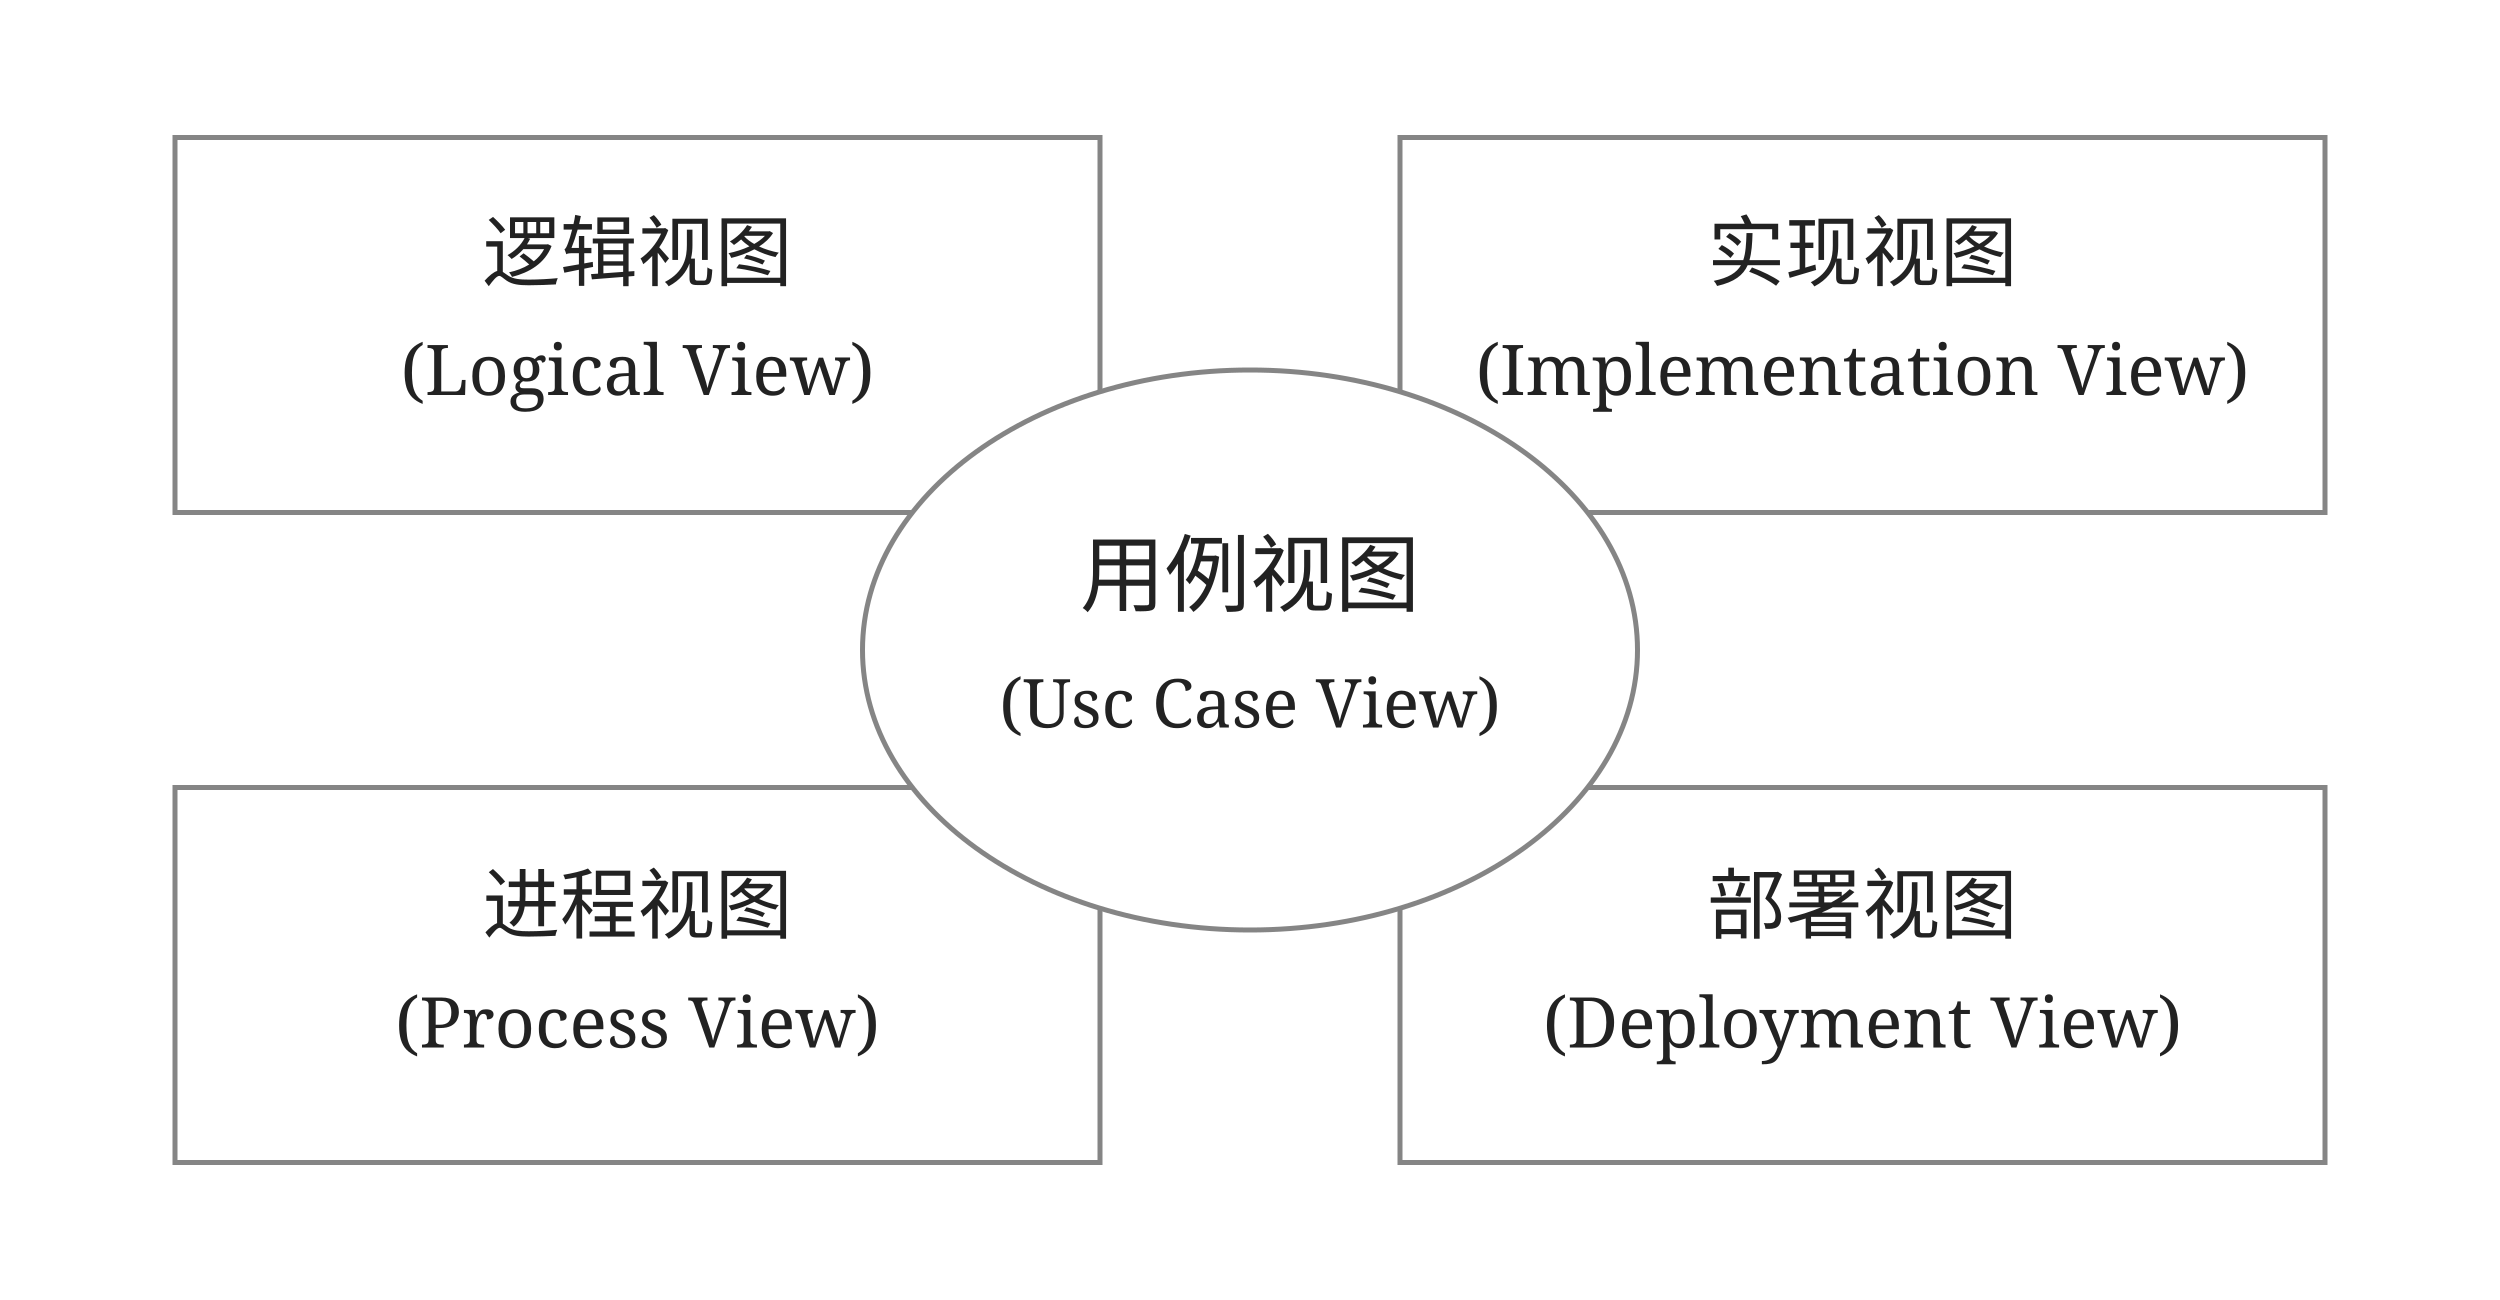
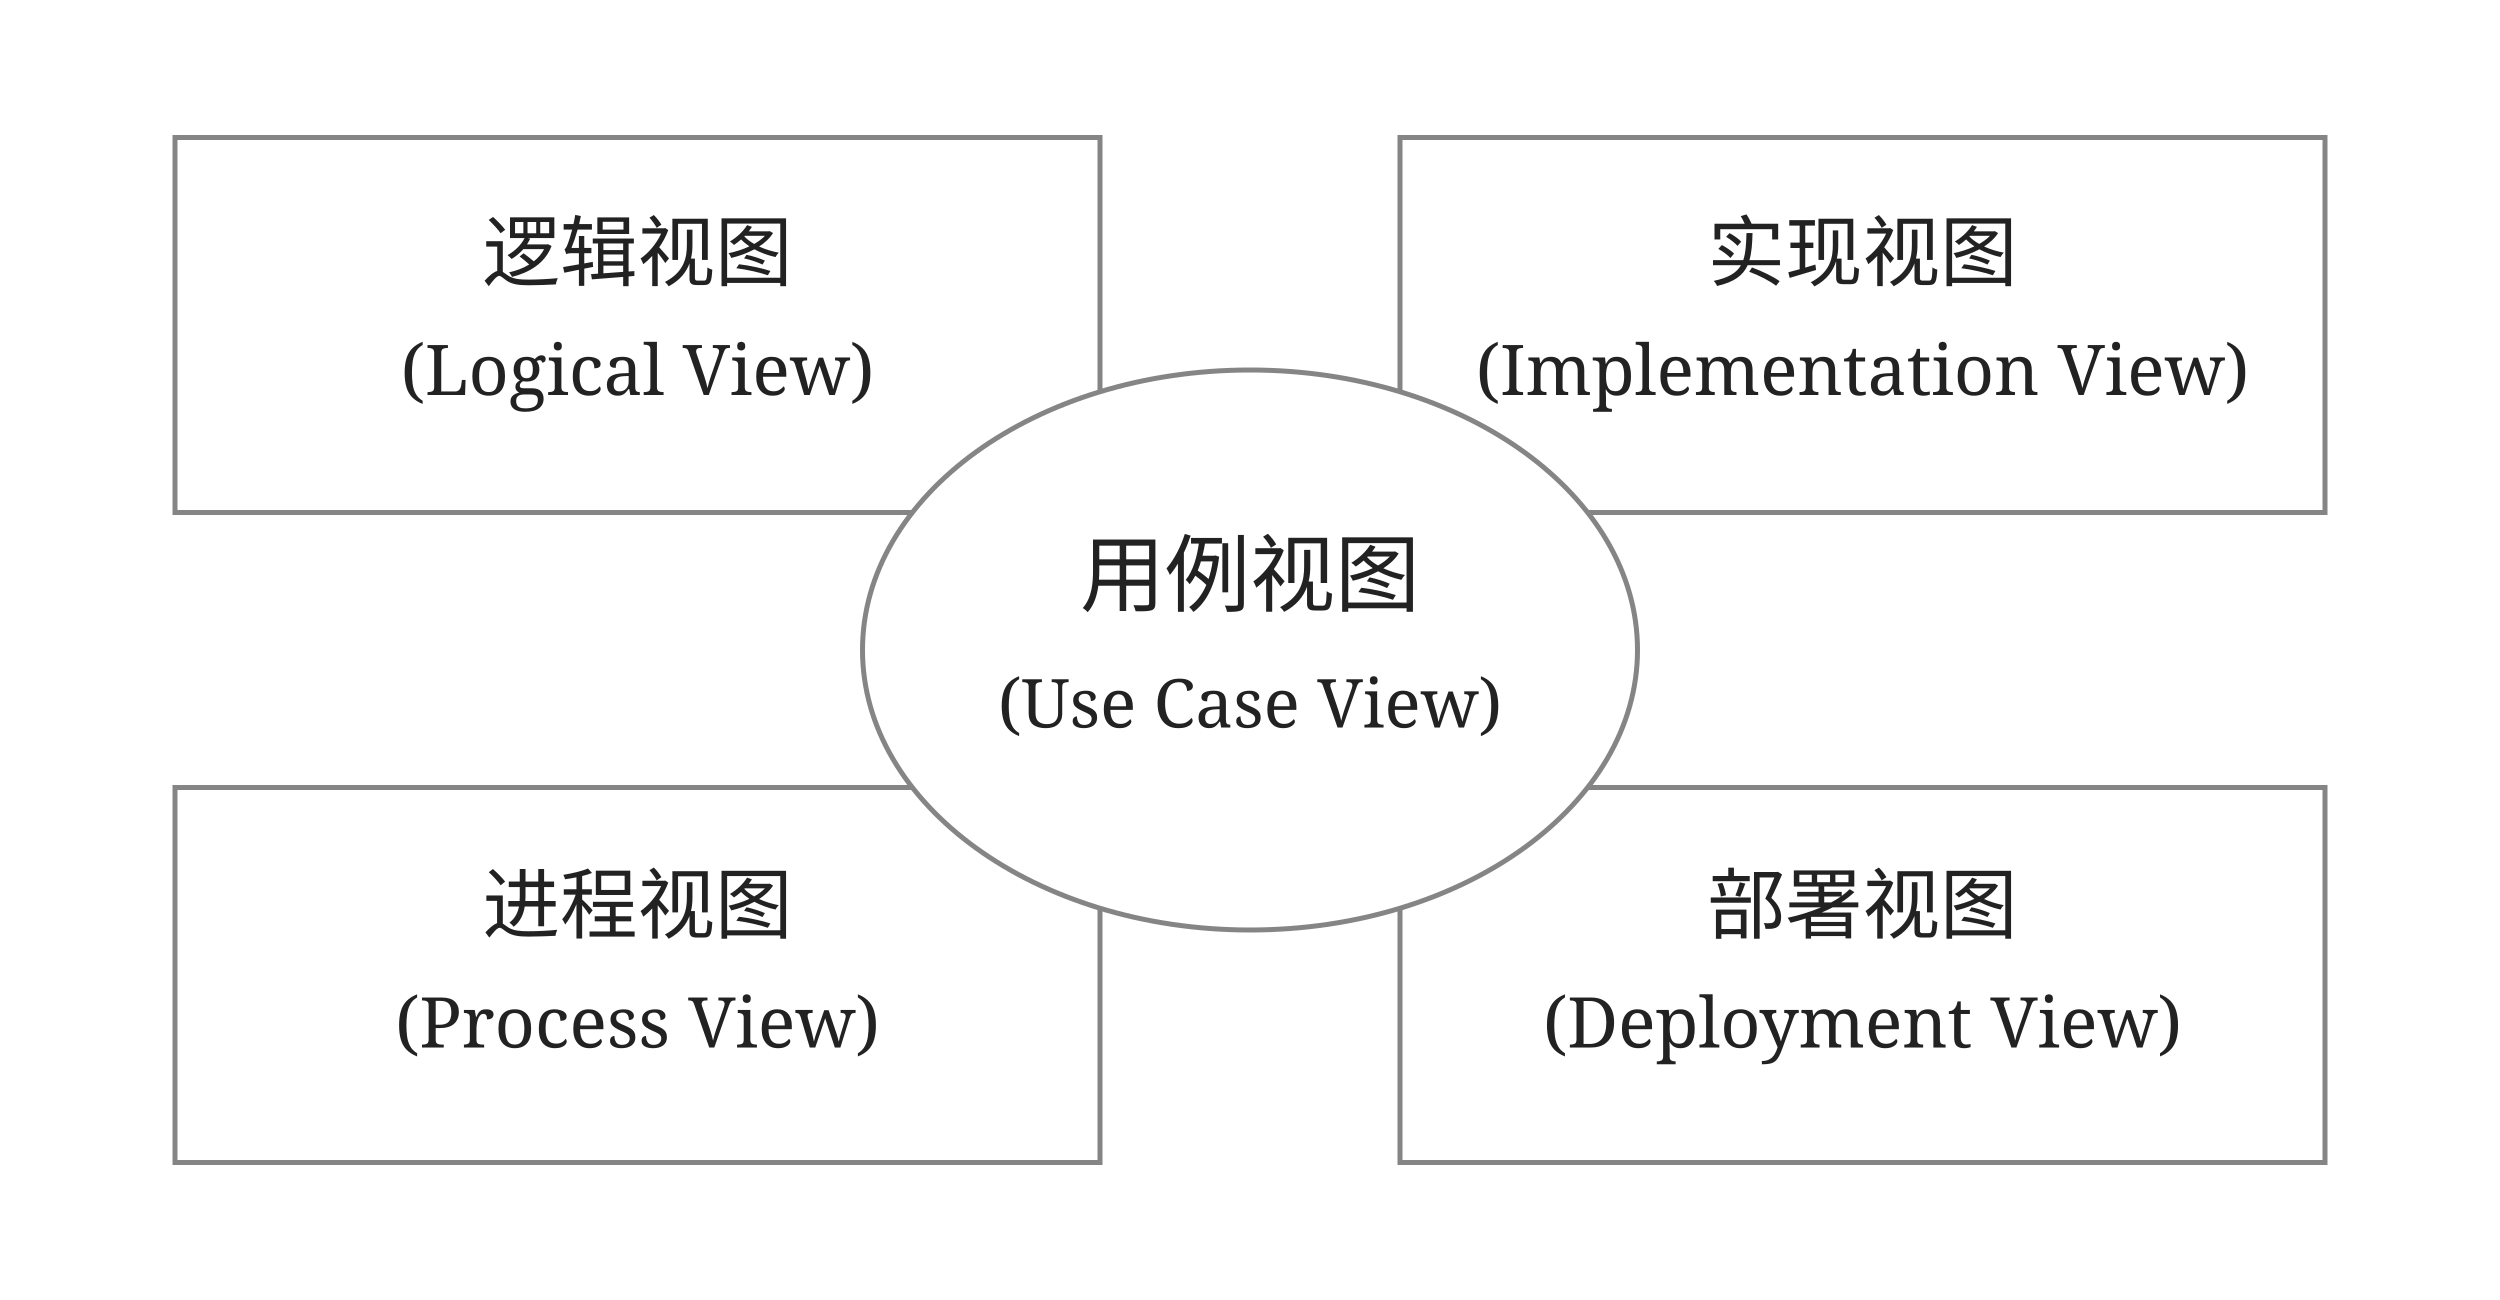
<svg xmlns="http://www.w3.org/2000/svg" width="1000" height="520" viewBox="0 0 1000 520" role="img" aria-labelledby="title desc">
  <rect x="0" y="0" width="1000" height="520" fill="#fff" />
  <g fill="#fff" stroke="#858585" stroke-width="2">
    <rect x="70" y="55" width="370" height="150" />
    <rect x="560" y="55" width="370" height="150" />
    <rect x="70" y="315" width="370" height="150" />
    <rect x="560" y="315" width="370" height="150" />
  </g>
  <ellipse cx="500" cy="260" rx="155" ry="112" fill="#fff" stroke="#858585" stroke-width="2" />
  <g fill="#222" text-anchor="middle">
    <g font-family="WenQuanYi Zen Hei, sans-serif" font-size="31">
      <text x="255" y="112">逻辑视图</text>
      <text x="745" y="112">实现视图</text>
      <text x="255" y="373">进程视图</text>
      <text x="745" y="373">部署视图</text>
      <text x="500" y="242" font-size="34">用例视图</text>
    </g>
    <g font-family="serif" font-size="28">
      <text x="255" y="158">(Logical View)</text>
      <text x="745" y="158">(Implementation View)</text>
      <text x="255" y="419">(Process View)</text>
      <text x="745" y="419">(Deployment View)</text>
-       <text x="500" y="291" font-size="27">(Usc Case View)</text>
+       <text x="500" y="291" font-size="27">(Use Case View)</text>
    </g>
  </g>
</svg>
